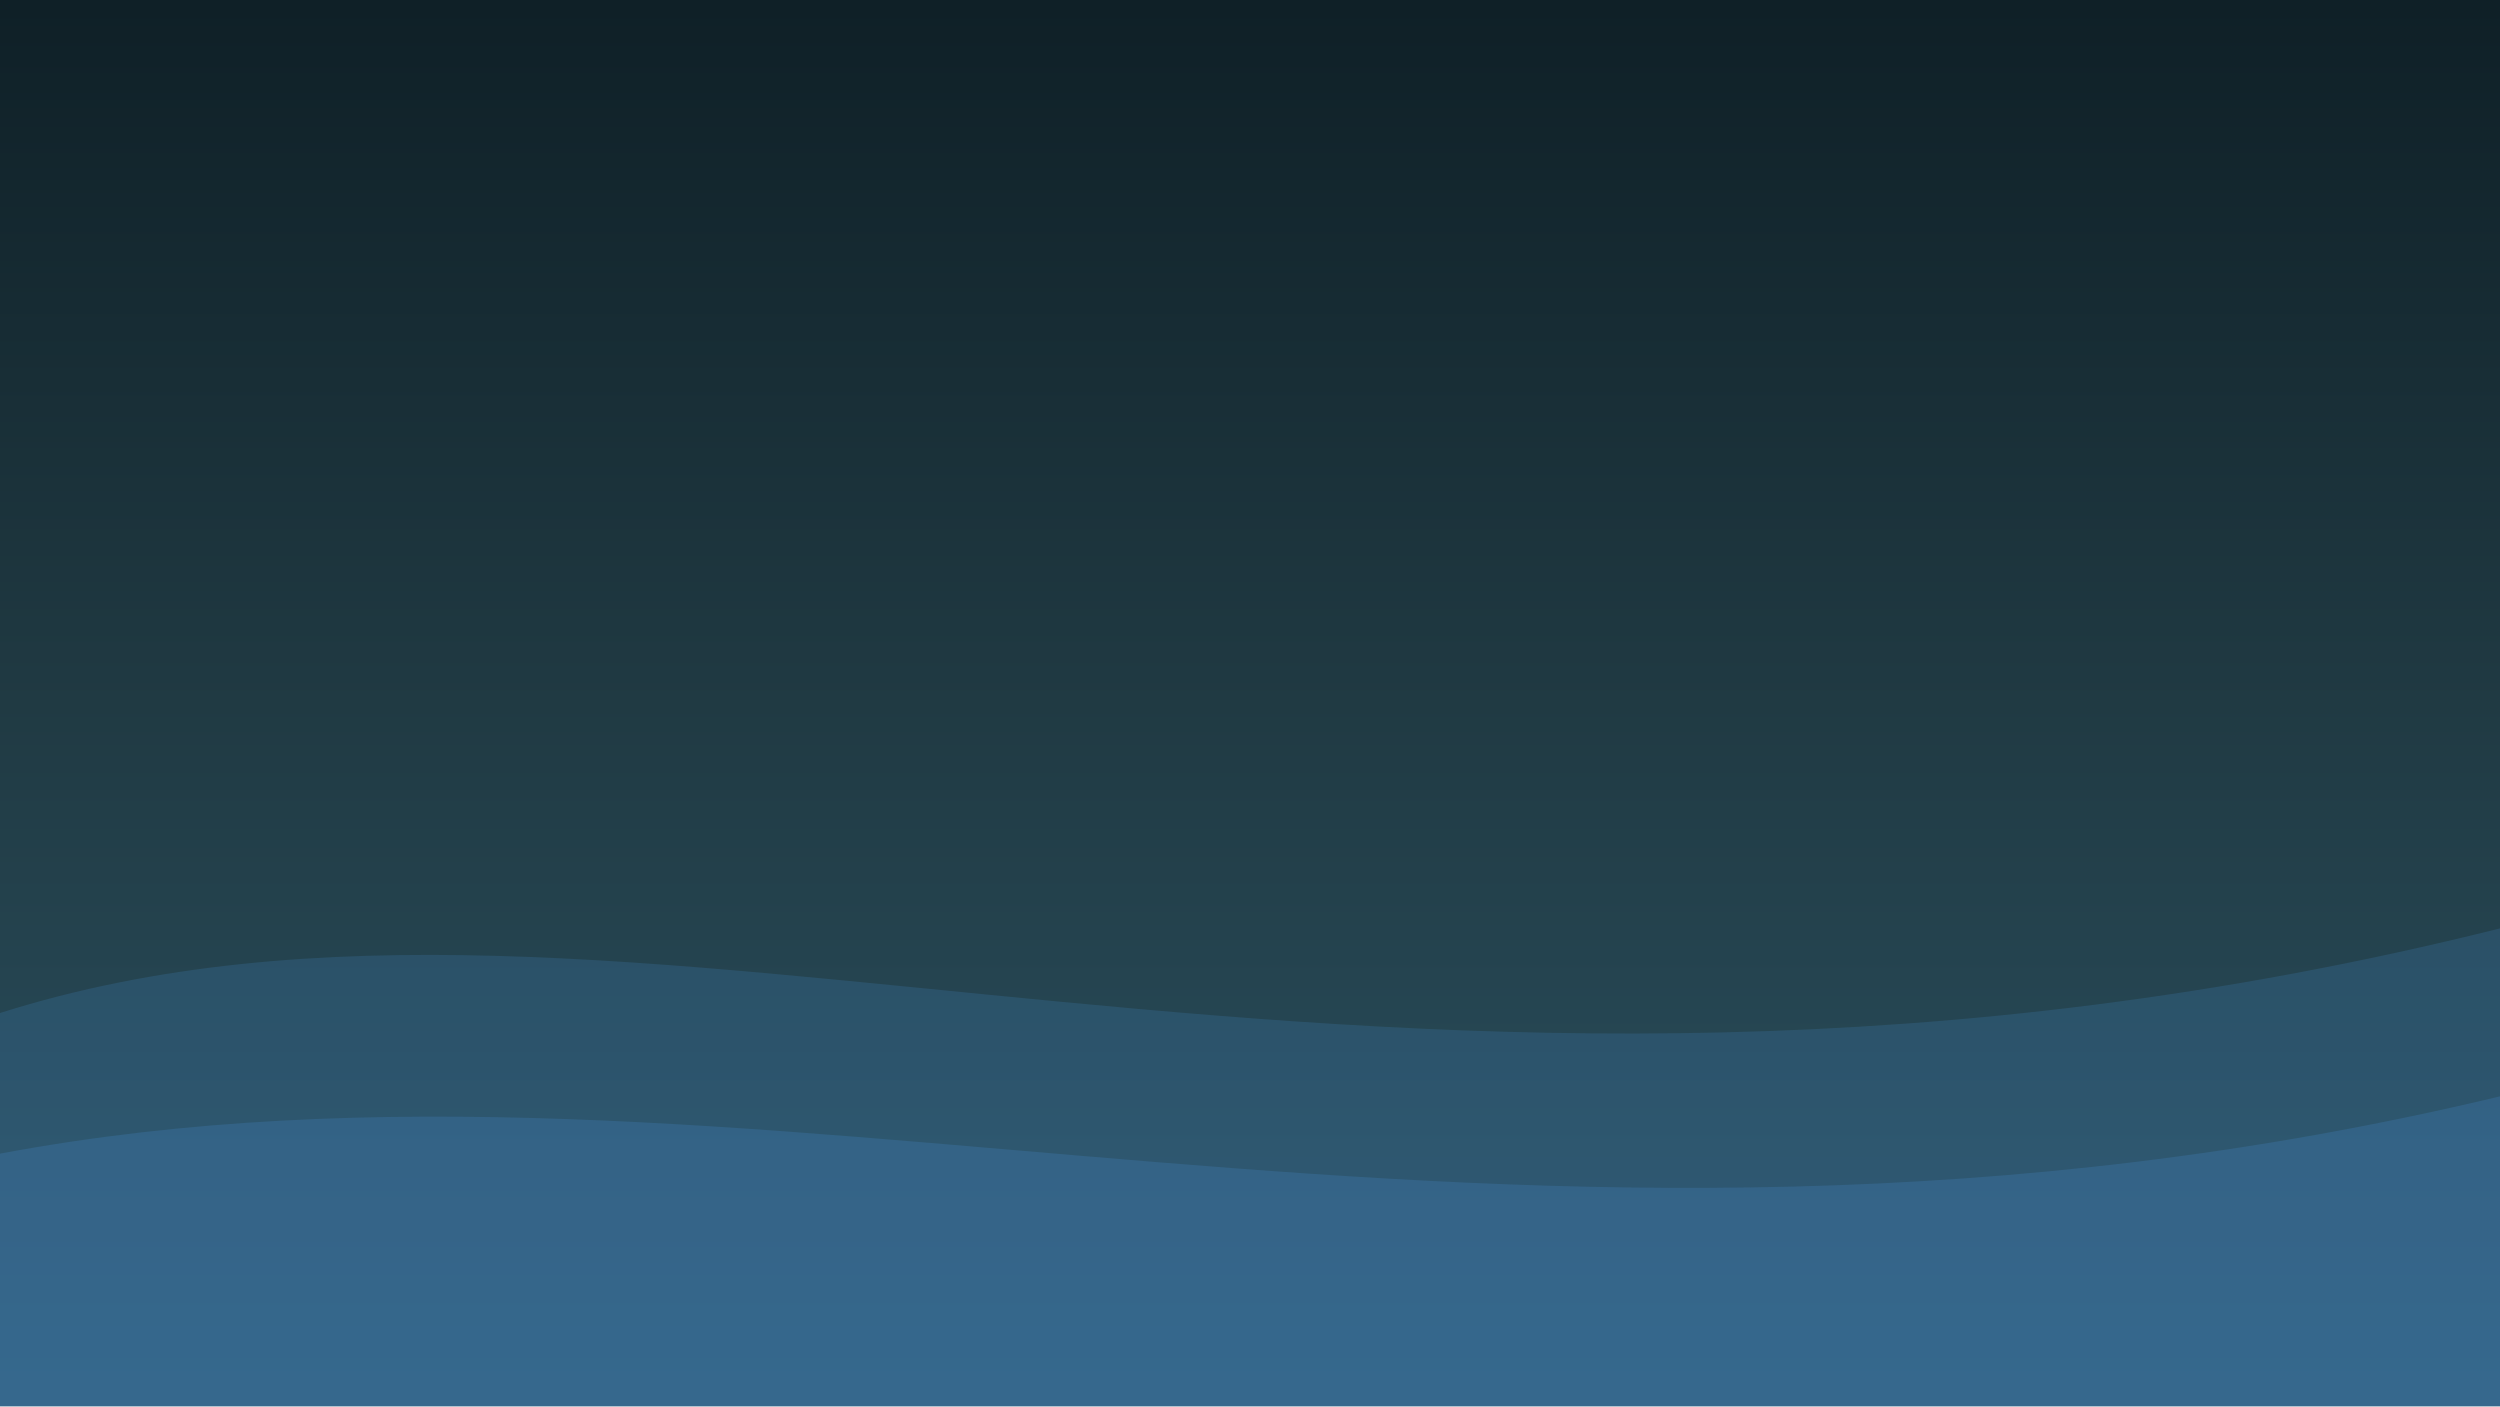
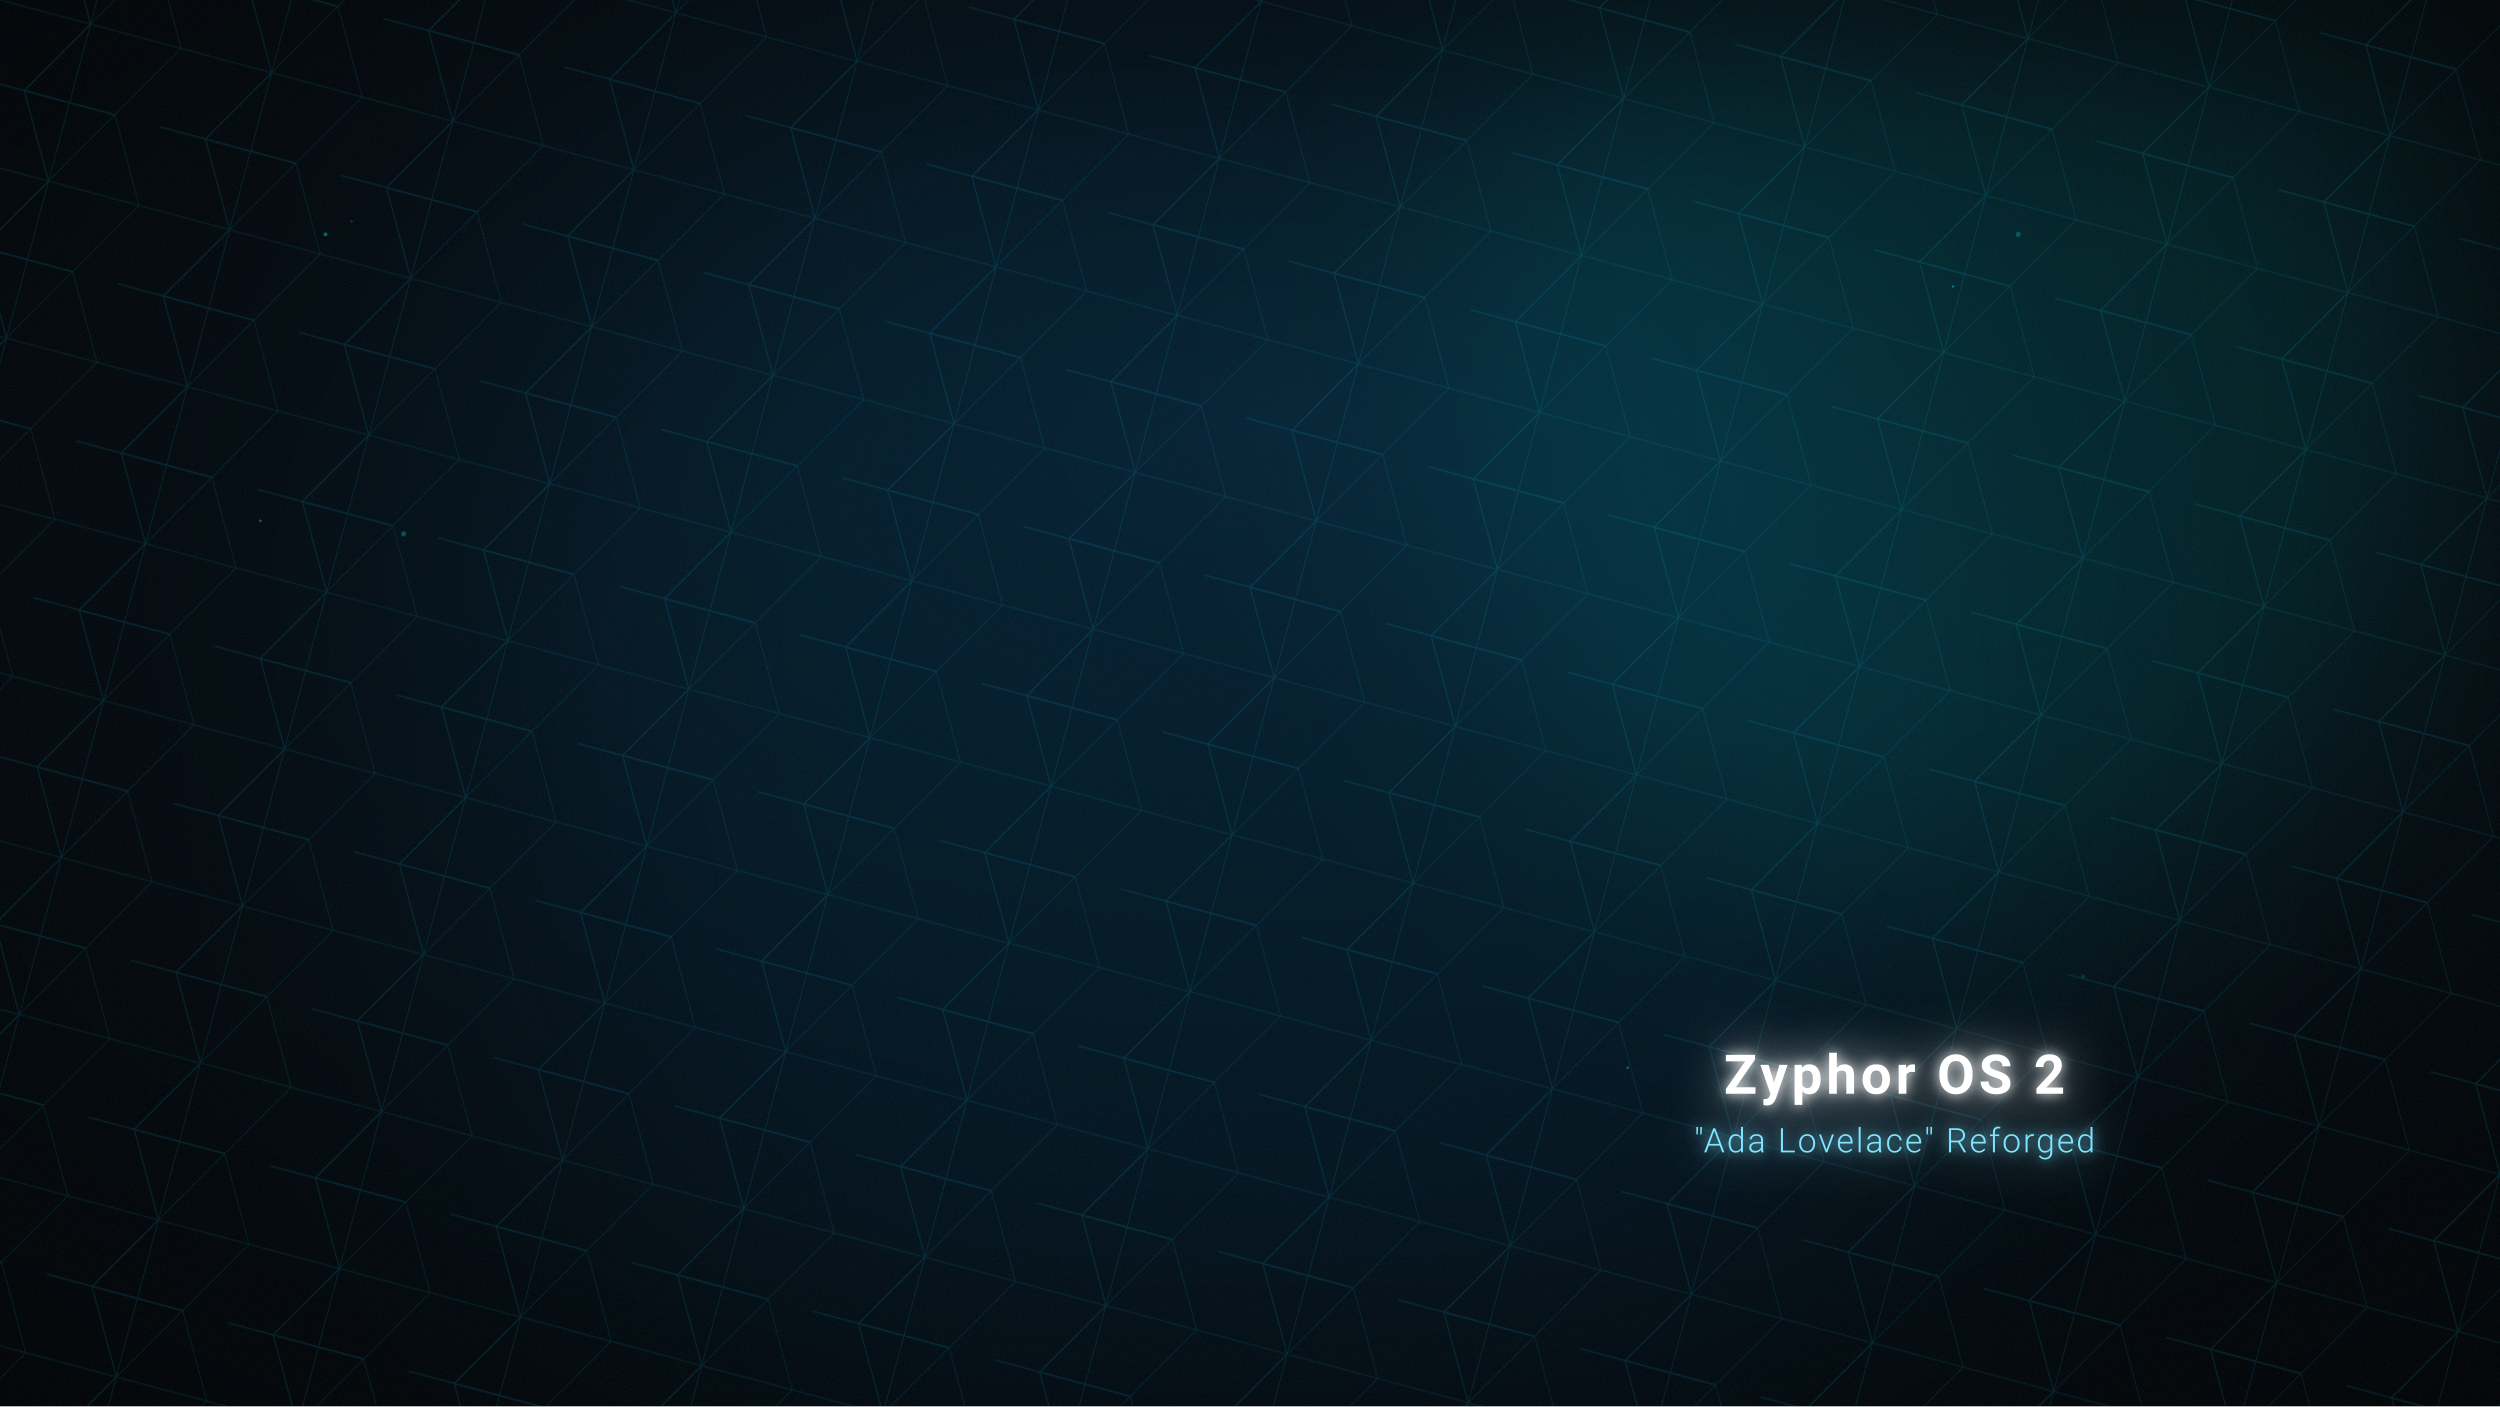
- <svg xmlns="http://www.w3.org/2000/svg" width="1920" height="1080" viewBox="0 0 1920 1080">
+ <svg xmlns="http://www.w3.org/2000/svg" viewBox="0 0 1920 1080" width="100%" height="100%">
  <defs>
-     <linearGradient id="sky" x1="0" y1="0" x2="0" y2="1">
-       <stop offset="0" stop-color="#0f2027" />
-       <stop offset="0.5" stop-color="#203a43" />
-       <stop offset="1" stop-color="#2c5364" />
-     </linearGradient>
+     <radialGradient id="bgGrad" cx="50%" cy="50%" r="80%" fx="50%" fy="30%">
+       <stop offset="0%" stop-color="#051622" />
+       <stop offset="45%" stop-color="#020a10" />
+       <stop offset="85%" stop-color="#010407" />
+       <stop offset="100%" stop-color="#000000" />
+     </radialGradient>
+     <pattern id="hexPattern" width="120" height="104" patternUnits="userSpaceOnUse" patternTransform="scale(1.2) rotate(15)">
+       <g stroke="#00d2ff" stroke-width="0.5" fill="none" opacity="0.14">
+         <path d="M 60 0 L 30 51.96 L 90 51.96 L 60 103.92 Z" />
+         <path d="M 60 103.92 L 30 51.96 L -30 51.96 L 0 103.92 Z" />
+         <path d="M 60 0 L 30 51.96 L -30 51.96 L 0 0 Z" />
+         <path d="M 120 0 L 90 51.96 L 30 51.96 L 60 0 Z" />
+         <path d="M 120 103.92 L 90 51.96 L 30 51.96 L 60 103.92 Z" />
+       </g>
+     </pattern>
+     <filter id="noiseFilter">
+       <feTurbulence type="fractalNoise" baseFrequency="0.65" numOctaves="3" stitchTiles="stitch" />
+       <feColorMatrix type="matrix" values="1 0 0 0 0  0 1 0 0 0  0 0 1 0 0  0 0 0 0.08 0" />
+     </filter>
+     <filter id="neonGlow" x="-50%" y="-50%" width="200%" height="200%">
+       <feGaussianBlur stdDeviation="5" result="blur1" />
+       <feGaussianBlur stdDeviation="18" result="blur2" />
+       <feMerge>
+         <feMergeNode in="blur2" />
+         <feMergeNode in="blur1" />
+         <feMergeNode in="SourceGraphic" />
+       </feMerge>
+     </filter>
  </defs>
-   <rect width="1920" height="1080" fill="url(#sky)" />
-   <path d="M0 778 C 480 626, 1056 929, 1920 713 L 1920 1080 L 0 1080 Z" fill="#4a90d9" fill-opacity="0.18" />
-   <path d="M0 886 C 576 778, 1152 1026, 1920 842 L 1920 1080 L 0 1080 Z" fill="#4a90d9" fill-opacity="0.22" />
+   <rect width="1920" height="1080" fill="url(#bgGrad)" />
+   <rect width="1920" height="1080" fill="url(#hexPattern)" />
+   <rect width="1920" height="1080" filter="url(#noiseFilter)" opacity="0.6" />
+   <circle cx="960" cy="540" r="600" fill="#00a8ff" opacity="0.08" filter="blur(140px)" />
+   <circle cx="1500" cy="300" r="400" fill="#00ffff" opacity="0.1" filter="blur(100px)" />
+   <g fill="#00e5ff" opacity="0.4">
+     <circle cx="250" cy="180" r="1.5" />
+     <circle cx="270" cy="170" r="1" opacity="0.5" />
+     <circle cx="200" cy="400" r="1" />
+     <circle cx="310" cy="410" r="2" opacity="0.7" />
+     <circle cx="1500" cy="220" r="1" />
+     <circle cx="1600" cy="750" r="1.5" opacity="0.4" />
+     <circle cx="1250" cy="820" r="1" />
+     <circle cx="1550" cy="180" r="2" opacity="0.6" />
+   </g>
+   <g transform="translate(1220, 460)" filter="url(#neonGlow)">
+     <text x="235" y="380" font-family="-apple-system, BlinkMacSystemFont, 'Segoe UI', Roboto, Helvetica, Arial, sans-serif" font-size="42" font-weight="600" letter-spacing="3" fill="#ffffff" text-anchor="middle">
+       Zyphor OS 2
+     </text>
+     <text x="235" y="425" font-family="-apple-system, BlinkMacSystemFont, 'Segoe UI', Roboto, Helvetica, Arial, sans-serif" font-size="26" font-weight="300" letter-spacing="1.5" fill="#80e5ff" text-anchor="middle">
+       "Ada Lovelace" Reforged
+     </text>
+   </g>
</svg>
